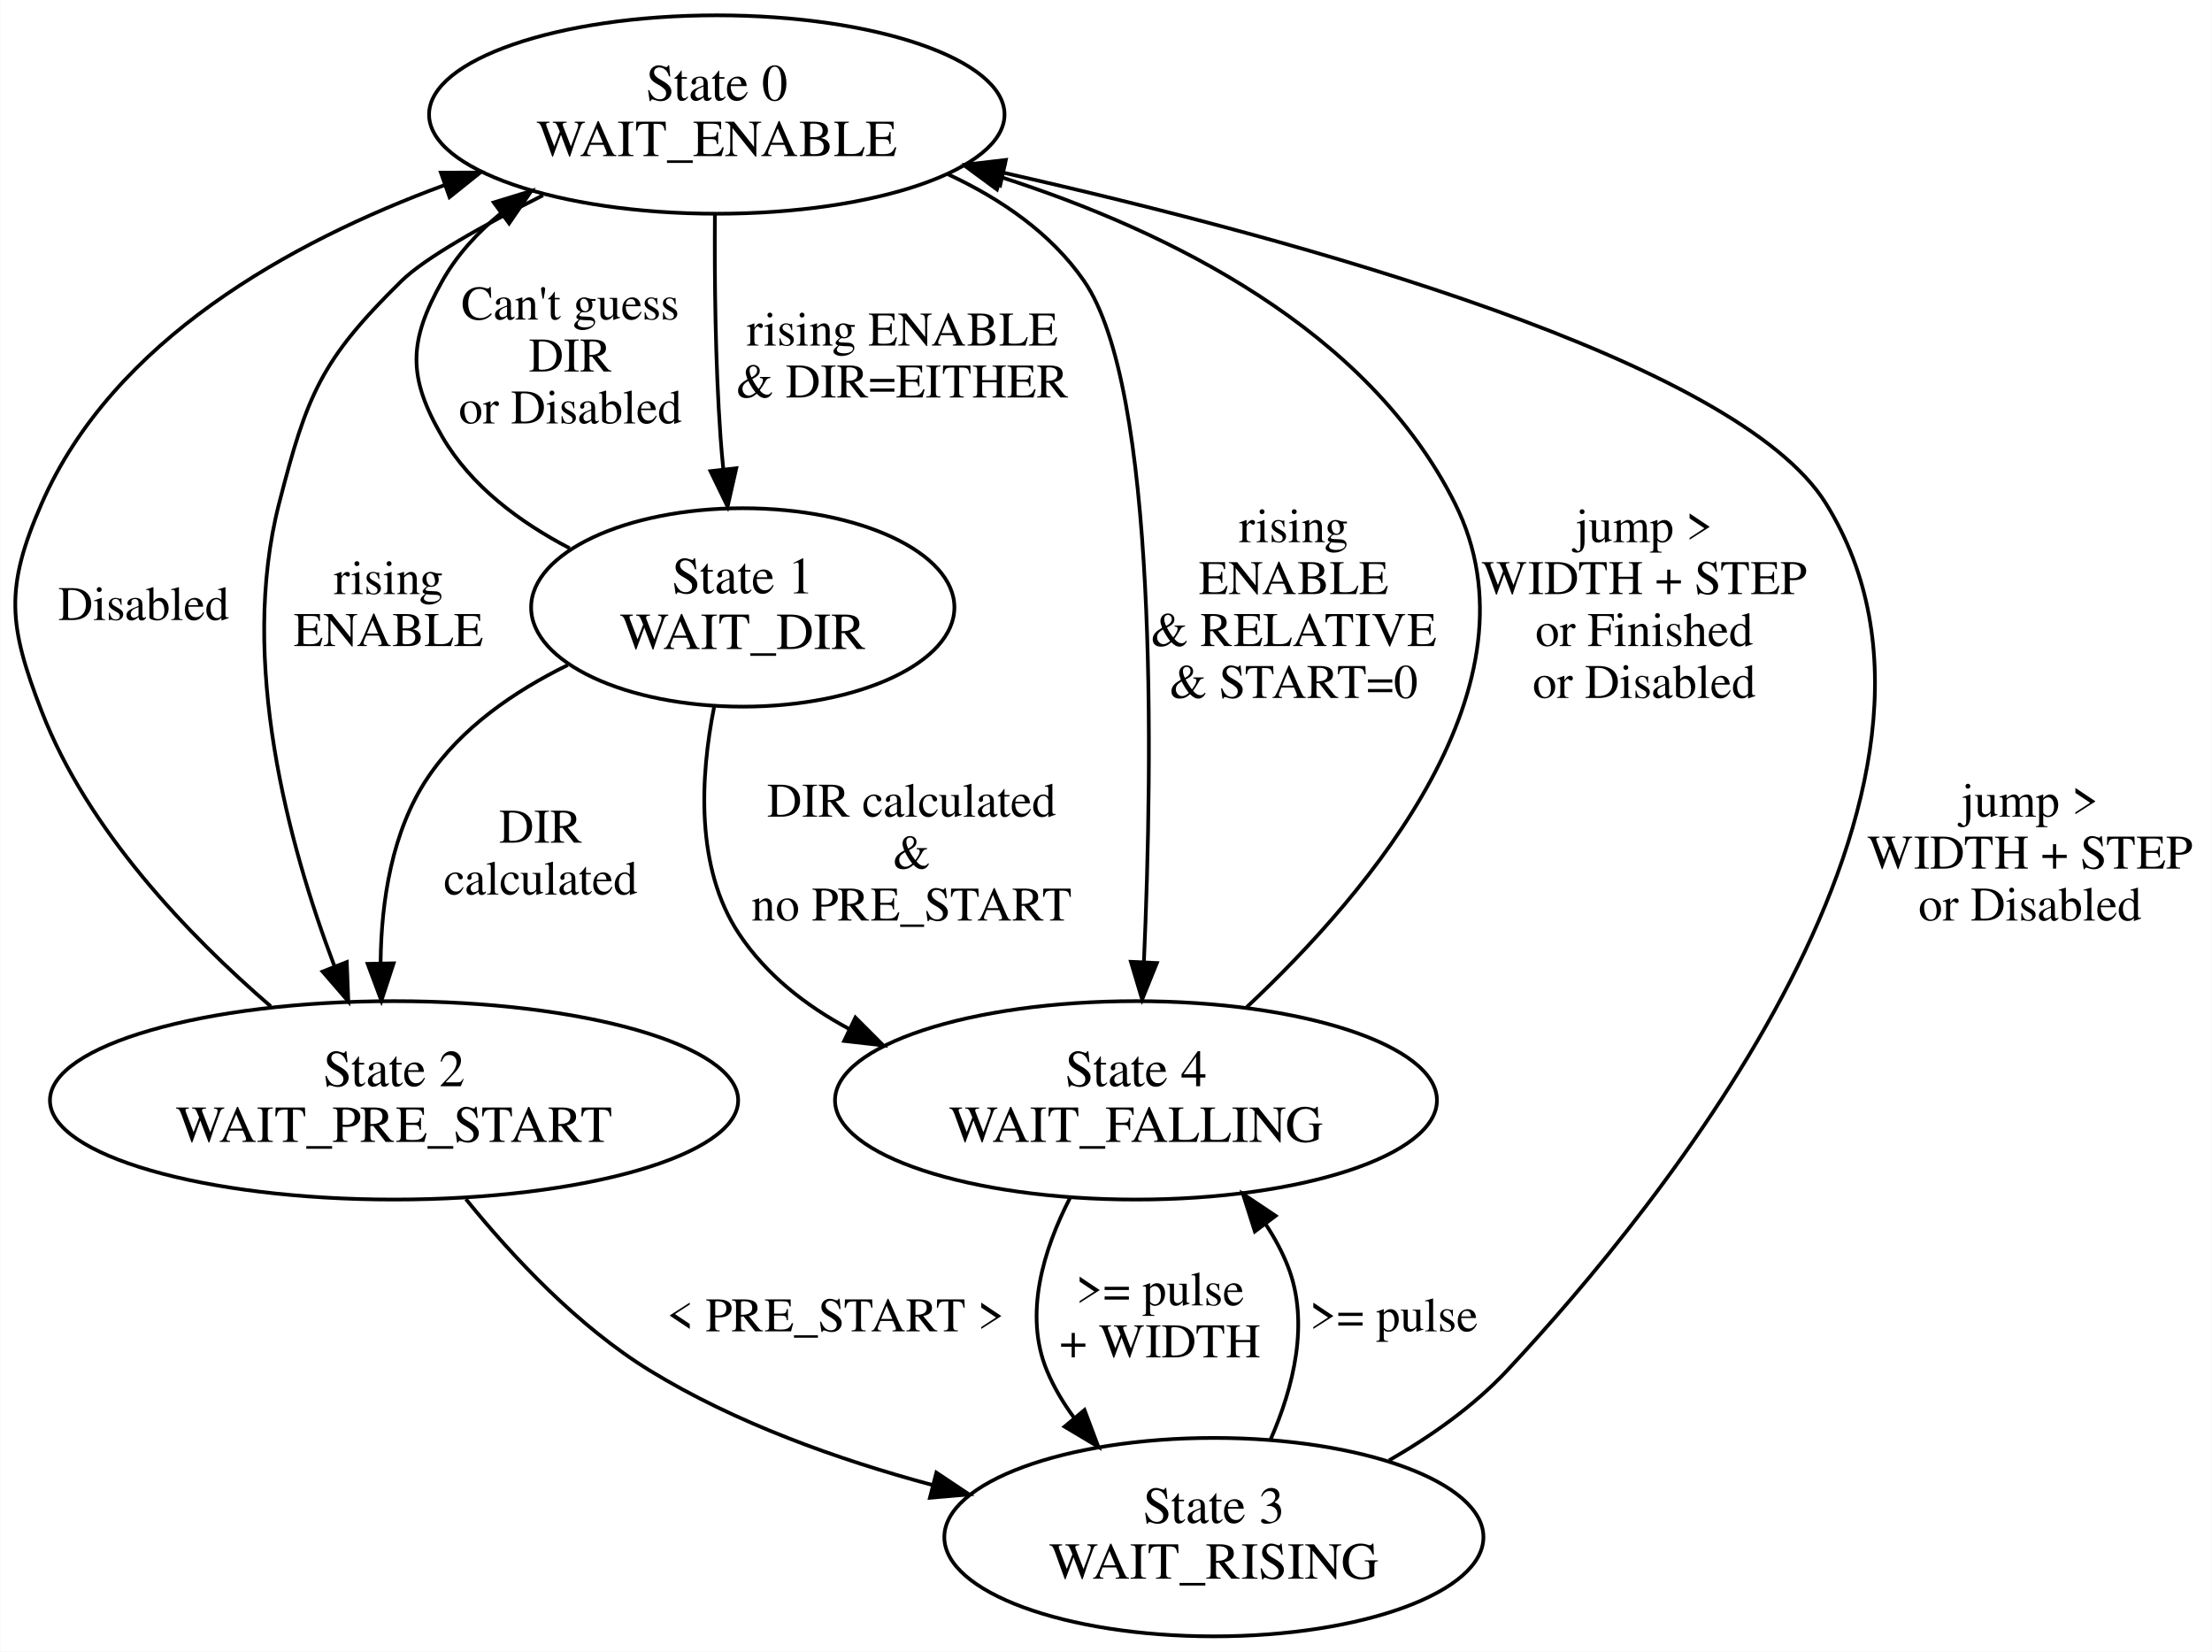
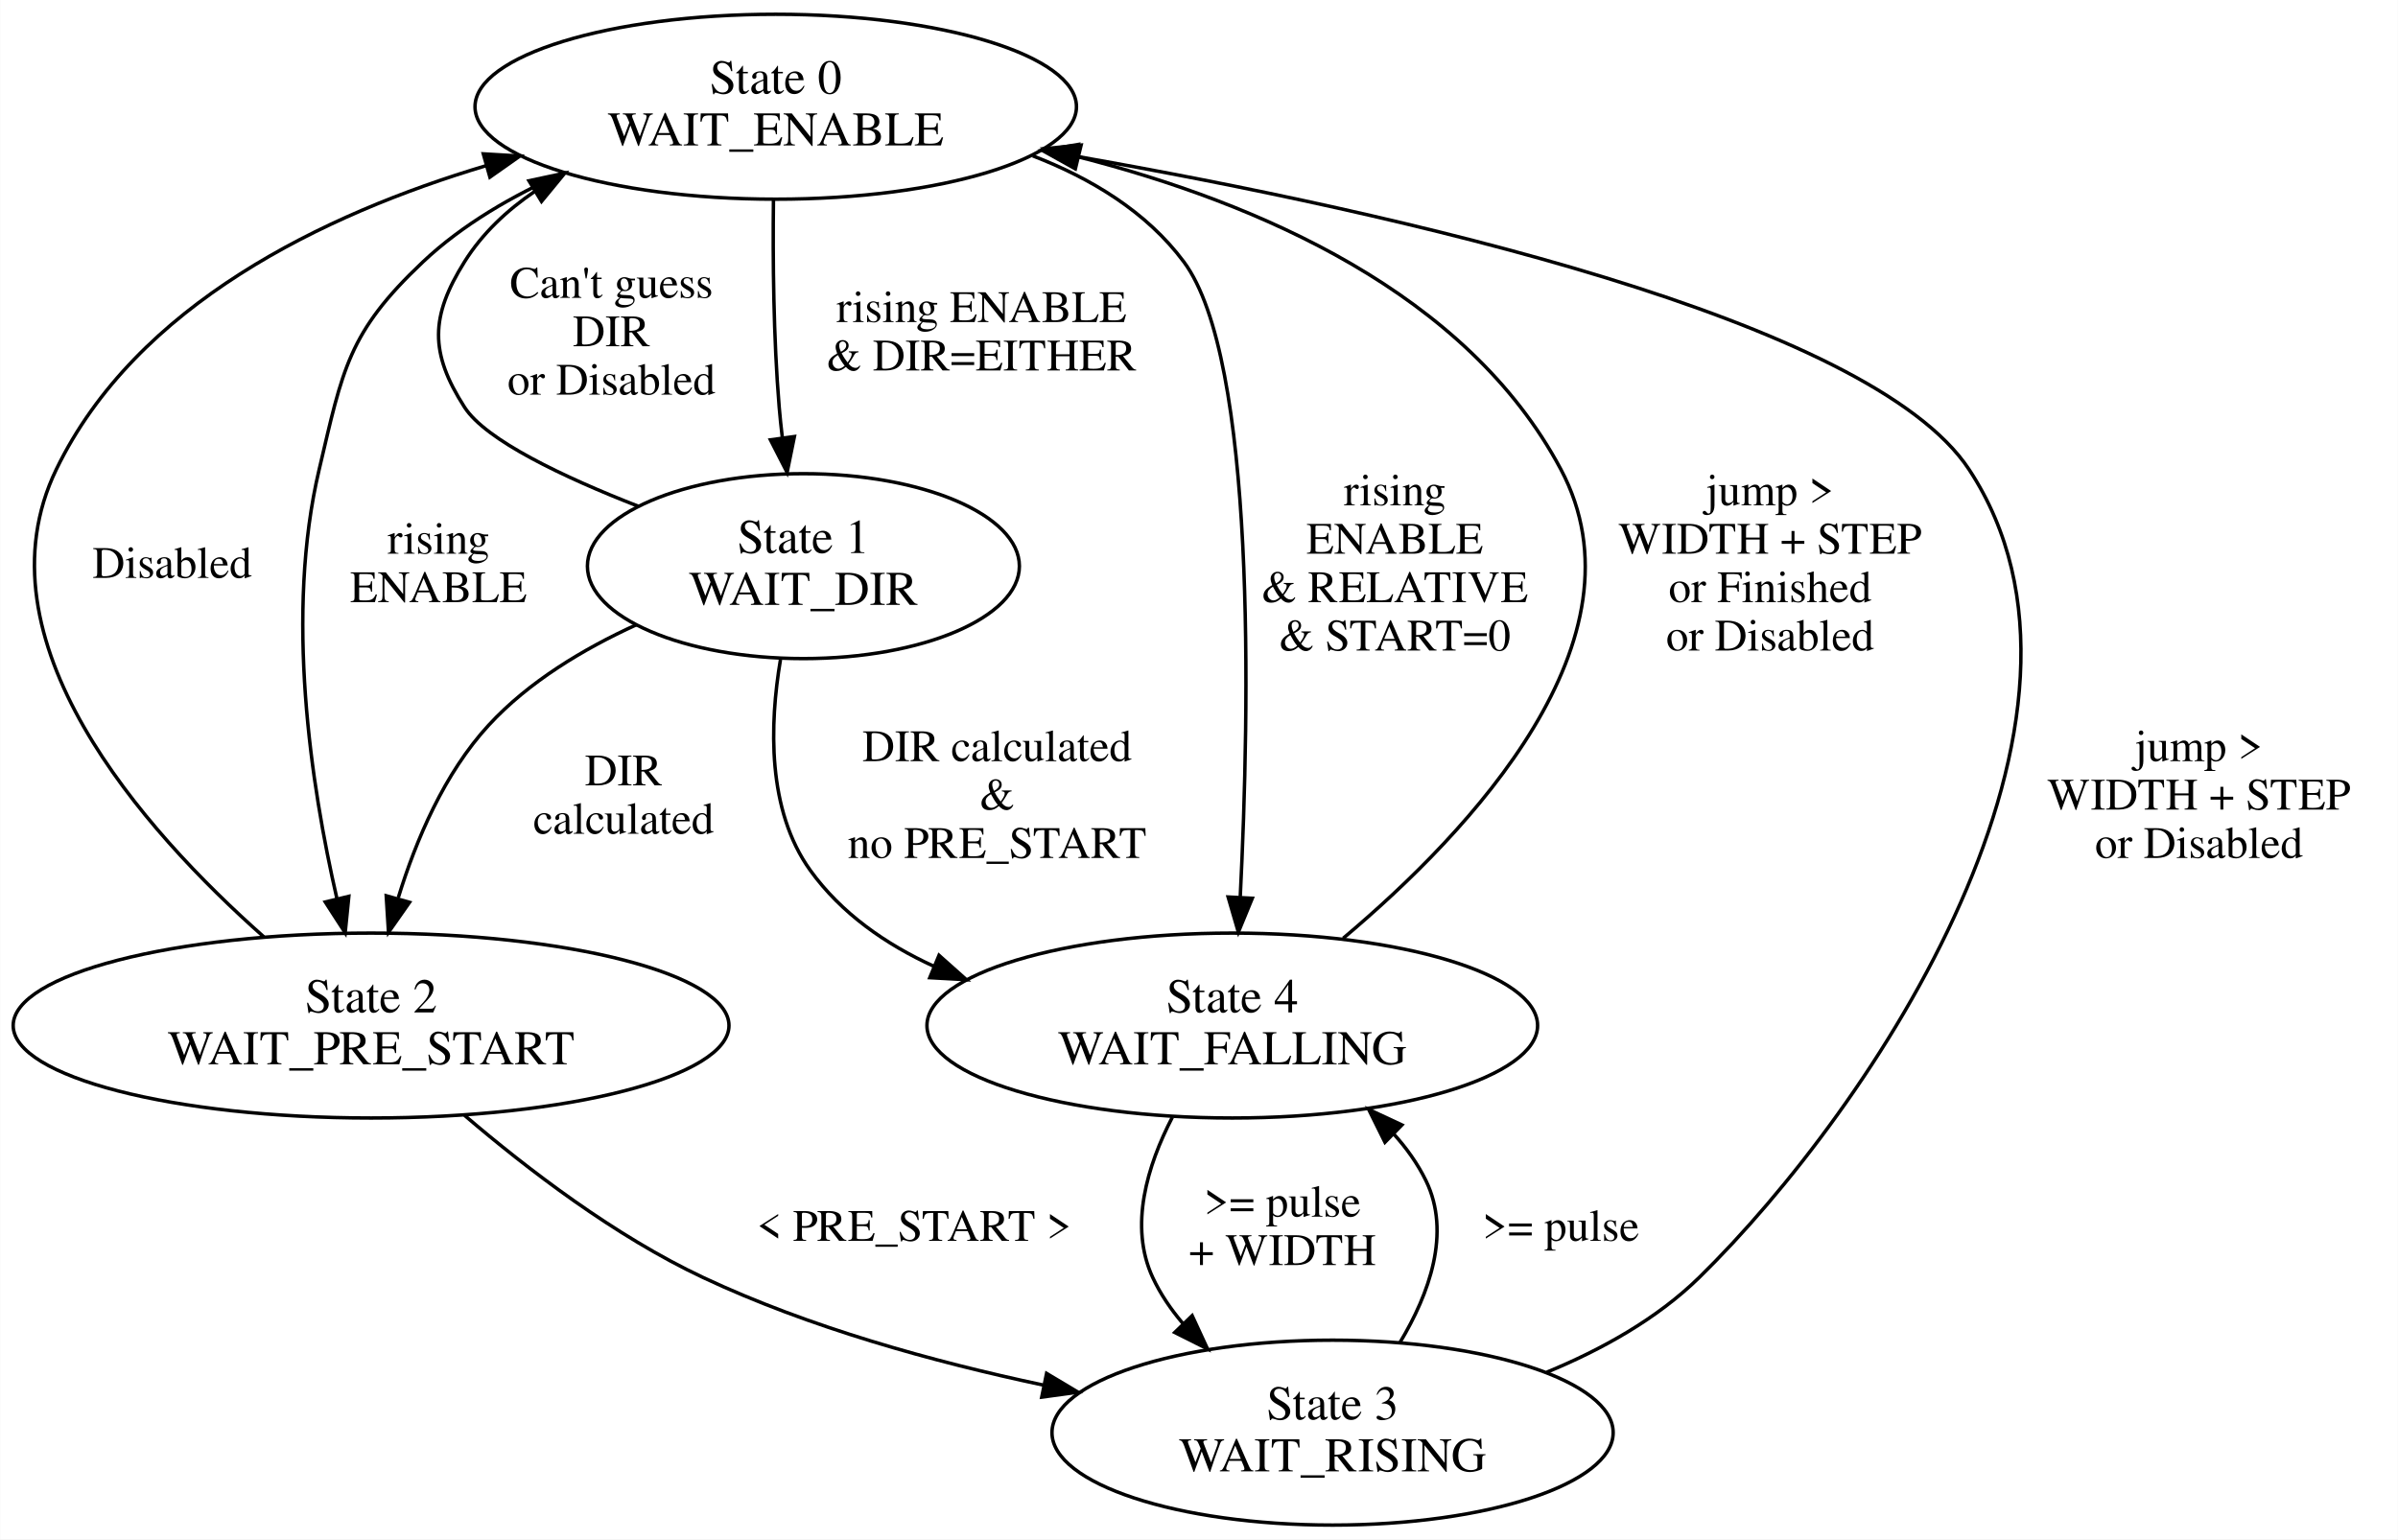
- <svg xmlns="http://www.w3.org/2000/svg" width="596pt" height="445pt" viewBox="0.00 0.00 596.17 445.22">
-   <g id="graph0" class="graph" transform="scale(1 1) rotate(0) translate(4 441.2203)">
-     <polygon fill="#ffffff" stroke="transparent" points="-4,4 -4,-441.22 592.165,-441.22 592.165,4 -4,4" />
+ <svg xmlns="http://www.w3.org/2000/svg" width="693pt" height="445pt" viewBox="0.00 0.00 693.24 445.22">
+   <g id="graph0" class="graph" transform="scale(1 1) rotate(0) translate(4 441.22)">
+     <polygon fill="white" stroke="transparent" points="-4,4 -4,-441.22 689.24,-441.22 689.24,4 -4,4" />
    <g id="node1" class="node">
-       <ellipse fill="none" stroke="#000000" cx="189.166" cy="-410.35" rx="77.564" ry="26.741" />
-       <text text-anchor="middle" x="189.166" y="-414.15" font-family="Times,serif" font-size="14.00" fill="#000000">State 0</text>
-       <text text-anchor="middle" x="189.166" y="-399.15" font-family="Times,serif" font-size="14.00" fill="#000000">WAIT_ENABLE</text>
+       <ellipse fill="none" stroke="black" cx="220.24" cy="-410.35" rx="86.95" ry="26.74" />
+       <text text-anchor="middle" x="220.24" y="-414.15" font-family="Times,serif" font-size="14.00">State 0</text>
+       <text text-anchor="middle" x="220.24" y="-399.15" font-family="Times,serif" font-size="14.00">WAIT_ENABLE</text>
    </g>
    <g id="node2" class="node">
-       <ellipse fill="none" stroke="#000000" cx="196.166" cy="-277.48" rx="57.052" ry="26.741" />
-       <text text-anchor="middle" x="196.166" y="-281.28" font-family="Times,serif" font-size="14.00" fill="#000000">State 1</text>
-       <text text-anchor="middle" x="196.166" y="-266.28" font-family="Times,serif" font-size="14.00" fill="#000000">WAIT_DIR</text>
+       <ellipse fill="none" stroke="black" cx="228.24" cy="-277.48" rx="62.45" ry="26.74" />
+       <text text-anchor="middle" x="228.24" y="-281.28" font-family="Times,serif" font-size="14.00">State 1</text>
+       <text text-anchor="middle" x="228.24" y="-266.28" font-family="Times,serif" font-size="14.00">WAIT_DIR</text>
    </g>
    <g id="edge1" class="edge">
-       <path fill="none" stroke="#000000" d="M188.656,-383.317C188.536,-366.156 188.75,-343.49 190.166,-323.48 190.368,-320.618 190.63,-317.662 190.932,-314.693" />
-       <polygon fill="#000000" stroke="#000000" points="194.419,-315.002 192.078,-304.669 187.464,-314.207 194.419,-315.002" />
-       <text text-anchor="middle" x="239.166" y="-348.08" font-family="Times,serif" font-size="13.00" fill="#000000">rising ENABLE</text>
-       <text text-anchor="middle" x="239.166" y="-334.08" font-family="Times,serif" font-size="13.00" fill="#000000"> &amp; DIR=EITHER </text>
+       <path fill="none" stroke="black" d="M219.58,-383.38C219.38,-366.32 219.57,-343.54 221.24,-323.48 221.48,-320.6 221.79,-317.62 222.15,-314.64" />
+       <polygon fill="black" stroke="black" points="225.64,-314.96 223.53,-304.58 218.71,-314.01 225.64,-314.96" />
+       <text text-anchor="middle" x="279.74" y="-348.08" font-family="Times,serif" font-size="13.00">rising ENABLE</text>
+       <text text-anchor="middle" x="279.74" y="-334.08" font-family="Times,serif" font-size="13.00"> &amp; DIR=EITHER </text>
    </g>
    <g id="node3" class="node">
-       <ellipse fill="none" stroke="#000000" cx="102.165" cy="-144.61" rx="92.762" ry="26.741" />
-       <text text-anchor="middle" x="102.165" y="-148.41" font-family="Times,serif" font-size="14.00" fill="#000000">State 2</text>
-       <text text-anchor="middle" x="102.165" y="-133.41" font-family="Times,serif" font-size="14.00" fill="#000000">WAIT_PRE_START</text>
+       <ellipse fill="none" stroke="black" cx="103.24" cy="-144.61" rx="103.48" ry="26.74" />
+       <text text-anchor="middle" x="103.24" y="-148.41" font-family="Times,serif" font-size="14.00">State 2</text>
+       <text text-anchor="middle" x="103.24" y="-133.41" font-family="Times,serif" font-size="14.00">WAIT_PRE_START</text>
    </g>
    <g id="edge2" class="edge">
-       <path fill="none" stroke="#000000" d="M142.312,-388.574C126.13,-380.439 110.472,-371.68 104.165,-365.48 82.462,-344.145 78.737,-334.957 71.165,-305.48 60.296,-263.163 73.632,-213.709 86.039,-180.919" />
-       <polygon fill="#000000" stroke="#000000" points="89.418,-181.891 89.832,-171.305 82.906,-179.323 89.418,-181.891" />
-       <text text-anchor="middle" x="100.665" y="-281.08" font-family="Times,serif" font-size="13.00" fill="#000000"> rising</text>
-       <text text-anchor="middle" x="100.665" y="-267.08" font-family="Times,serif" font-size="13.00" fill="#000000"> ENABLE </text>
+       <path fill="none" stroke="black" d="M158.86,-391.14C144.33,-384.73 129.73,-376.33 118.24,-365.48 96.56,-345.01 95.09,-334.5 88.24,-305.48 78.35,-263.62 85.83,-214.14 93.34,-181.43" />
+       <polygon fill="black" stroke="black" points="96.81,-181.98 95.75,-171.44 90,-180.34 96.81,-181.98" />
+       <text text-anchor="middle" x="122.74" y="-281.08" font-family="Times,serif" font-size="13.00"> rising</text>
+       <text text-anchor="middle" x="122.74" y="-267.08" font-family="Times,serif" font-size="13.00"> ENABLE </text>
    </g>
    <g id="node5" class="node">
-       <ellipse fill="none" stroke="#000000" cx="302.166" cy="-144.61" rx="81.135" ry="26.741" />
-       <text text-anchor="middle" x="302.166" y="-148.41" font-family="Times,serif" font-size="14.00" fill="#000000">State 4</text>
-       <text text-anchor="middle" x="302.166" y="-133.41" font-family="Times,serif" font-size="14.00" fill="#000000">WAIT_FALLING</text>
+       <ellipse fill="none" stroke="black" cx="352.24" cy="-144.61" rx="88.28" ry="26.74" />
+       <text text-anchor="middle" x="352.24" y="-148.41" font-family="Times,serif" font-size="14.00">State 4</text>
+       <text text-anchor="middle" x="352.24" y="-133.41" font-family="Times,serif" font-size="14.00">WAIT_FALLING</text>
    </g>
    <g id="edge3" class="edge">
-       <path fill="none" stroke="#000000" d="M251.502,-394.23C265.731,-387.617 279.267,-378.369 288.166,-365.48 308.059,-336.667 306.723,-236.934 304.302,-181.864" />
-       <polygon fill="#000000" stroke="#000000" points="307.795,-181.627 303.826,-171.804 300.803,-181.958 307.795,-181.627" />
-       <text text-anchor="middle" x="344.666" y="-295.08" font-family="Times,serif" font-size="13.00" fill="#000000">rising</text>
-       <text text-anchor="middle" x="344.666" y="-281.08" font-family="Times,serif" font-size="13.00" fill="#000000">ENABLE</text>
-       <text text-anchor="middle" x="344.666" y="-267.08" font-family="Times,serif" font-size="13.00" fill="#000000">&amp; RELATIVE</text>
-       <text text-anchor="middle" x="344.666" y="-253.08" font-family="Times,serif" font-size="13.00" fill="#000000">&amp; START=0</text>
+       <path fill="none" stroke="black" d="M294.55,-396.15C311.4,-389.65 327.48,-379.95 338.24,-365.48 359.15,-337.35 357.29,-236.8 354.55,-181.94" />
+       <polygon fill="black" stroke="black" points="358.03,-181.42 354,-171.62 351.04,-181.79 358.03,-181.42" />
+       <text text-anchor="middle" x="399.24" y="-295.08" font-family="Times,serif" font-size="13.00">rising</text>
+       <text text-anchor="middle" x="399.24" y="-281.08" font-family="Times,serif" font-size="13.00">ENABLE</text>
+       <text text-anchor="middle" x="399.24" y="-267.08" font-family="Times,serif" font-size="13.00">&amp; RELATIVE</text>
+       <text text-anchor="middle" x="399.24" y="-253.08" font-family="Times,serif" font-size="13.00">&amp; START=0</text>
    </g>
    <g id="edge4" class="edge">
-       <path fill="none" stroke="#000000" d="M149.521,-293.423C136.042,-300.445 122.894,-310.203 115.165,-323.48 105.775,-339.613 106.006,-349.215 115.165,-365.48 119.105,-372.476 124.624,-378.506 130.892,-383.669" />
-       <polygon fill="#000000" stroke="#000000" points="129.038,-386.651 139.169,-389.753 133.184,-381.01 129.038,-386.651" />
-       <text text-anchor="middle" x="149.666" y="-355.08" font-family="Times,serif" font-size="13.00" fill="#000000"> Can't guess</text>
-       <text text-anchor="middle" x="149.666" y="-341.08" font-family="Times,serif" font-size="13.00" fill="#000000"> DIR </text>
-       <text text-anchor="middle" x="149.666" y="-327.08" font-family="Times,serif" font-size="13.00" fill="#000000"> or Disabled </text>
+       <path fill="none" stroke="black" d="M180.59,-294.76C158.76,-303.28 136.38,-313.91 130.24,-323.48 120.16,-339.19 120.34,-349.65 130.24,-365.48 135.37,-373.69 142.52,-380.4 150.57,-385.87" />
+       <polygon fill="black" stroke="black" points="148.89,-388.94 159.25,-391.15 152.52,-382.96 148.89,-388.94" />
+       <text text-anchor="middle" x="172.74" y="-355.08" font-family="Times,serif" font-size="13.00"> Can't guess</text>
+       <text text-anchor="middle" x="172.74" y="-341.08" font-family="Times,serif" font-size="13.00"> DIR </text>
+       <text text-anchor="middle" x="172.74" y="-327.08" font-family="Times,serif" font-size="13.00"> or Disabled </text>
    </g>
    <g id="edge5" class="edge">
-       <path fill="none" stroke="#000000" d="M148.992,-261.95C134.6,-254.895 120.207,-245.014 111.165,-231.48 101.561,-217.105 98.727,-198.301 98.537,-181.866" />
-       <polygon fill="#000000" stroke="#000000" points="102.045,-181.548 98.75,-171.479 95.046,-181.405 102.045,-181.548" />
-       <text text-anchor="middle" x="141.666" y="-214.08" font-family="Times,serif" font-size="13.00" fill="#000000"> DIR</text>
-       <text text-anchor="middle" x="141.666" y="-200.08" font-family="Times,serif" font-size="13.00" fill="#000000"> calculated </text>
+       <path fill="none" stroke="black" d="M179.93,-260.52C164.69,-253.56 148.82,-244.06 137.24,-231.48 124.46,-217.61 116.25,-198.36 111.11,-181.61" />
+       <polygon fill="black" stroke="black" points="114.36,-180.25 108.28,-171.57 107.62,-182.14 114.36,-180.25" />
+       <text text-anchor="middle" x="176.24" y="-214.08" font-family="Times,serif" font-size="13.00"> DIR</text>
+       <text text-anchor="middle" x="176.24" y="-200.08" font-family="Times,serif" font-size="13.00"> calculated </text>
    </g>
    <g id="edge6" class="edge">
-       <path fill="none" stroke="#000000" d="M188.44,-250.621C184.73,-231.94 183.321,-207.292 195.166,-189.48 202.499,-178.453 213.122,-170.131 224.862,-163.851" />
-       <polygon fill="#000000" stroke="#000000" points="226.533,-166.931 234.021,-159.435 223.494,-160.625 226.533,-166.931" />
-       <text text-anchor="middle" x="241.666" y="-221.08" font-family="Times,serif" font-size="13.00" fill="#000000"> DIR calculated </text>
-       <text text-anchor="middle" x="241.666" y="-207.08" font-family="Times,serif" font-size="13.00" fill="#000000"> &amp; </text>
-       <text text-anchor="middle" x="241.666" y="-193.08" font-family="Times,serif" font-size="13.00" fill="#000000"> no PRE_START</text>
+       <path fill="none" stroke="black" d="M221.61,-250.44C218.45,-231.75 217.7,-206.89 230.24,-189.48 239.2,-177.05 252.02,-168.12 266.02,-161.72" />
+       <polygon fill="black" stroke="black" points="267.45,-164.92 275.36,-157.87 264.78,-158.45 267.45,-164.92" />
+       <text text-anchor="middle" x="284.24" y="-221.08" font-family="Times,serif" font-size="13.00"> DIR calculated </text>
+       <text text-anchor="middle" x="284.24" y="-207.08" font-family="Times,serif" font-size="13.00"> &amp; </text>
+       <text text-anchor="middle" x="284.24" y="-193.08" font-family="Times,serif" font-size="13.00"> no PRE_START</text>
    </g>
    <g id="edge7" class="edge">
-       <path fill="none" stroke="#000000" d="M68.947,-169.927C46.791,-189.035 19.539,-217.39 7.165,-249.48 -1.789,-272.702 -2.817,-282.681 7.165,-305.48 26.434,-349.488 74.067,-375.974 115.77,-391.318" />
-       <polygon fill="#000000" stroke="#000000" points="114.796,-394.686 125.391,-394.704 117.12,-388.083 114.796,-394.686" />
-       <text text-anchor="middle" x="34.666" y="-274.08" font-family="Times,serif" font-size="13.00" fill="#000000"> Disabled </text>
+       <path fill="none" stroke="black" d="M72.23,-170.26C37.31,-201.19 -11.65,-256.19 12.24,-305.48 35.33,-353.14 89.4,-379.23 136.61,-393.34" />
+       <polygon fill="black" stroke="black" points="135.69,-396.72 146.26,-396.09 137.6,-389.99 135.69,-396.72" />
+       <text text-anchor="middle" x="45.74" y="-274.08" font-family="Times,serif" font-size="13.00"> Disabled </text>
    </g>
    <g id="node4" class="node">
-       <ellipse fill="none" stroke="#000000" cx="323.166" cy="-26.87" rx="72.664" ry="26.741" />
-       <text text-anchor="middle" x="323.166" y="-30.67" font-family="Times,serif" font-size="14.00" fill="#000000">State 3</text>
-       <text text-anchor="middle" x="323.166" y="-15.67" font-family="Times,serif" font-size="14.00" fill="#000000">WAIT_RISING</text>
+       <ellipse fill="none" stroke="black" cx="381.24" cy="-26.87" rx="81.13" ry="26.74" />
+       <text text-anchor="middle" x="381.24" y="-30.67" font-family="Times,serif" font-size="14.00">State 3</text>
+       <text text-anchor="middle" x="381.24" y="-15.67" font-family="Times,serif" font-size="14.00">WAIT_RISING</text>
    </g>
    <g id="edge8" class="edge">
-       <path fill="none" stroke="#000000" d="M121.534,-117.987C134.094,-102.469 151.706,-83.667 171.166,-71.74 194.154,-57.651 221.814,-47.773 247.202,-40.947" />
-       <polygon fill="#000000" stroke="#000000" points="248.359,-44.264 257.175,-38.388 246.619,-37.483 248.359,-44.264" />
-       <text text-anchor="middle" x="221.166" y="-82.34" font-family="Times,serif" font-size="13.00" fill="#000000"> &lt; PRE_START &gt; </text>
+       <path fill="none" stroke="black" d="M130.26,-118.64C148.5,-103.03 173.8,-83.7 199.24,-71.74 229.89,-57.32 265.75,-47.38 297.5,-40.65" />
+       <polygon fill="black" stroke="black" points="298.55,-44 307.65,-38.57 297.15,-37.14 298.55,-44" />
+       <text text-anchor="middle" x="260.24" y="-82.34" font-family="Times,serif" font-size="13.00"> &lt; PRE_START &gt; </text>
    </g>
    <g id="edge9" class="edge">
-       <path fill="none" stroke="#000000" d="M370.379,-47.555C381.768,-54.106 393.218,-62.183 402.166,-71.74 443.572,-115.969 535.504,-229.167 488.166,-305.48 464.25,-344.033 347.025,-376.442 266.66,-394.619" />
-       <polygon fill="#000000" stroke="#000000" points="265.558,-391.278 256.561,-396.872 267.083,-398.11 265.558,-391.278" />
-       <text text-anchor="middle" x="543.165" y="-221.08" font-family="Times,serif" font-size="13.00" fill="#000000">jump &gt;</text>
-       <text text-anchor="middle" x="543.165" y="-207.08" font-family="Times,serif" font-size="13.00" fill="#000000">WIDTH + STEP</text>
-       <text text-anchor="middle" x="543.165" y="-193.08" font-family="Times,serif" font-size="13.00" fill="#000000"> or Disabled </text>
+       <path fill="none" stroke="black" d="M443.2,-44.36C459.02,-50.87 475,-59.76 487.24,-71.74 537.39,-120.84 612.6,-233.66 565.24,-305.48 536.62,-348.87 399.76,-379.7 307.26,-395.99" />
+       <polygon fill="black" stroke="black" points="306.58,-392.56 297.33,-397.71 307.78,-399.45 306.58,-392.56" />
+       <text text-anchor="middle" x="631.74" y="-221.08" font-family="Times,serif" font-size="13.00">jump &gt;</text>
+       <text text-anchor="middle" x="631.74" y="-207.08" font-family="Times,serif" font-size="13.00">WIDTH + STEP</text>
+       <text text-anchor="middle" x="631.74" y="-193.08" font-family="Times,serif" font-size="13.00"> or Disabled </text>
    </g>
    <g id="edge10" class="edge">
-       <path fill="none" stroke="#000000" d="M338.478,-53.258C344.614,-67.287 349.003,-84.697 343.166,-99.74 341.619,-103.724 339.536,-107.571 337.125,-111.224" />
-       <polygon fill="#000000" stroke="#000000" points="334.213,-109.273 331,-119.369 339.808,-113.48 334.213,-109.273" />
-       <text text-anchor="middle" x="371.666" y="-82.34" font-family="Times,serif" font-size="13.00" fill="#000000"> &gt;= pulse </text>
+       <path fill="none" stroke="black" d="M400.74,-52.97C409.16,-66.99 415.59,-84.64 408.24,-99.74 405.84,-104.67 402.59,-109.2 398.85,-113.34" />
+       <polygon fill="black" stroke="black" points="396.39,-110.85 391.69,-120.34 401.29,-115.86 396.39,-110.85" />
+       <text text-anchor="middle" x="447.24" y="-82.34" font-family="Times,serif" font-size="13.00"> &gt;= pulse </text>
    </g>
    <g id="edge11" class="edge">
-       <path fill="none" stroke="#000000" d="M332.029,-169.743C365.604,-201.213 412.455,-256.901 388.166,-305.48 364.768,-352.276 311.36,-378.813 265.759,-393.48" />
-       <polygon fill="#000000" stroke="#000000" points="264.69,-390.147 256.161,-396.433 266.748,-396.838 264.69,-390.147" />
-       <text text-anchor="middle" x="439.166" y="-295.08" font-family="Times,serif" font-size="13.00" fill="#000000"> jump &gt; </text>
-       <text text-anchor="middle" x="439.166" y="-281.08" font-family="Times,serif" font-size="13.00" fill="#000000">WIDTH + STEP</text>
-       <text text-anchor="middle" x="439.166" y="-267.08" font-family="Times,serif" font-size="13.00" fill="#000000"> or Finished </text>
-       <text text-anchor="middle" x="439.166" y="-253.08" font-family="Times,serif" font-size="13.00" fill="#000000">or Disabled</text>
+       <path fill="none" stroke="black" d="M384.31,-169.85C421.16,-200.82 473.39,-256.31 447.24,-305.48 420.09,-356.53 359.59,-382.58 307.88,-395.82" />
+       <polygon fill="black" stroke="black" points="306.89,-392.46 298,-398.23 308.54,-399.26 306.89,-392.46" />
+       <text text-anchor="middle" x="507.74" y="-295.08" font-family="Times,serif" font-size="13.00"> jump &gt; </text>
+       <text text-anchor="middle" x="507.74" y="-281.08" font-family="Times,serif" font-size="13.00">WIDTH + STEP</text>
+       <text text-anchor="middle" x="507.74" y="-267.08" font-family="Times,serif" font-size="13.00"> or Finished </text>
+       <text text-anchor="middle" x="507.74" y="-253.08" font-family="Times,serif" font-size="13.00">or Disabled</text>
    </g>
    <g id="edge12" class="edge">
-       <path fill="none" stroke="#000000" d="M284.377,-118.294C277.18,-104.285 271.885,-86.871 278.166,-71.74 280.024,-67.263 282.57,-63.001 285.513,-59.012" />
-       <polygon fill="#000000" stroke="#000000" points="288.292,-61.145 292.017,-51.227 282.92,-56.656 288.292,-61.145" />
-       <text text-anchor="middle" x="308.666" y="-89.34" font-family="Times,serif" font-size="13.00" fill="#000000"> &gt;= pulse </text>
-       <text text-anchor="middle" x="308.666" y="-75.34" font-family="Times,serif" font-size="13.00" fill="#000000"> + WIDTH </text>
+       <path fill="none" stroke="black" d="M334.91,-118.08C327.66,-104.07 322.34,-86.59 329.24,-71.74 331.45,-66.98 334.47,-62.54 337.94,-58.47" />
+       <polygon fill="black" stroke="black" points="340.64,-60.71 345.08,-51.09 335.61,-55.84 340.64,-60.71" />
+       <text text-anchor="middle" x="366.74" y="-89.34" font-family="Times,serif" font-size="13.00"> &gt;= pulse </text>
+       <text text-anchor="middle" x="366.74" y="-75.34" font-family="Times,serif" font-size="13.00"> + WIDTH </text>
    </g>
  </g>
</svg>
